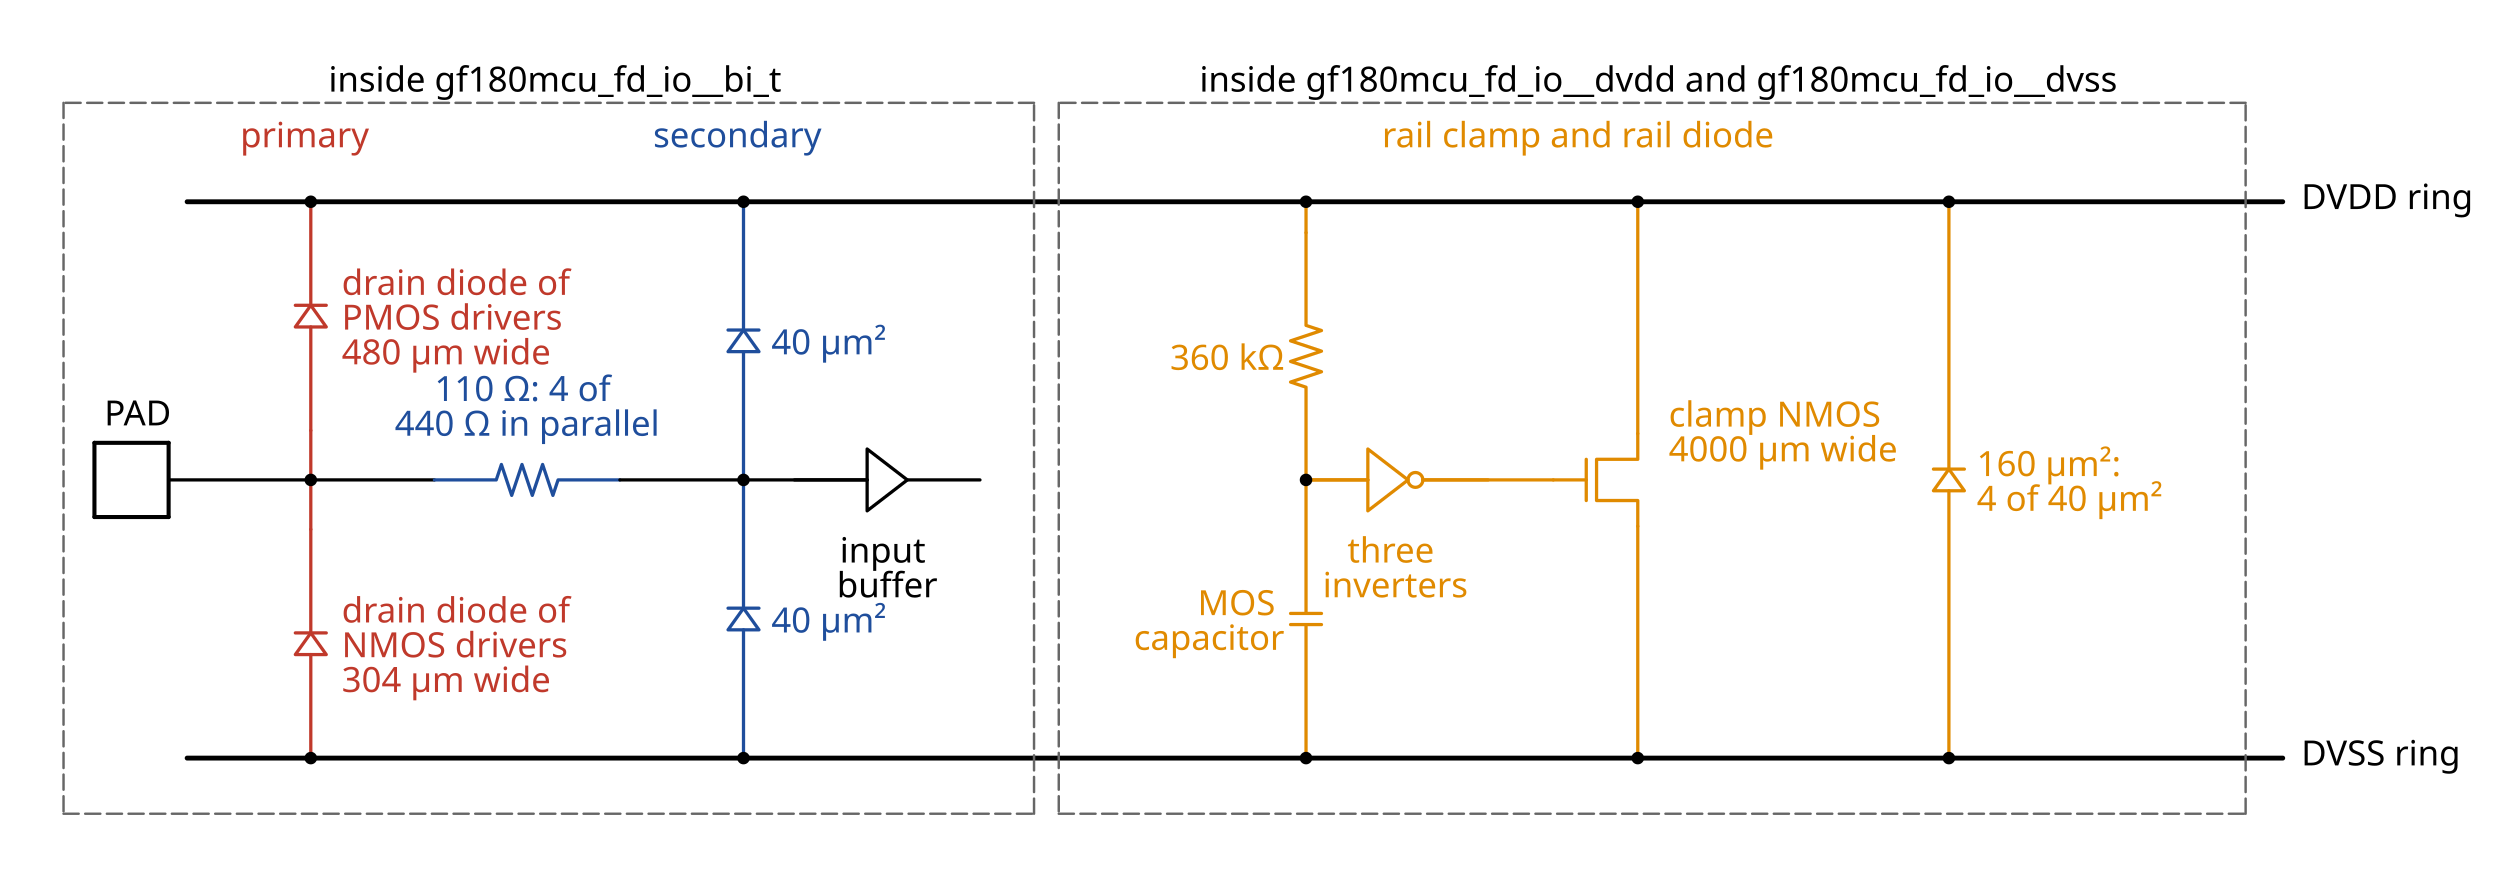
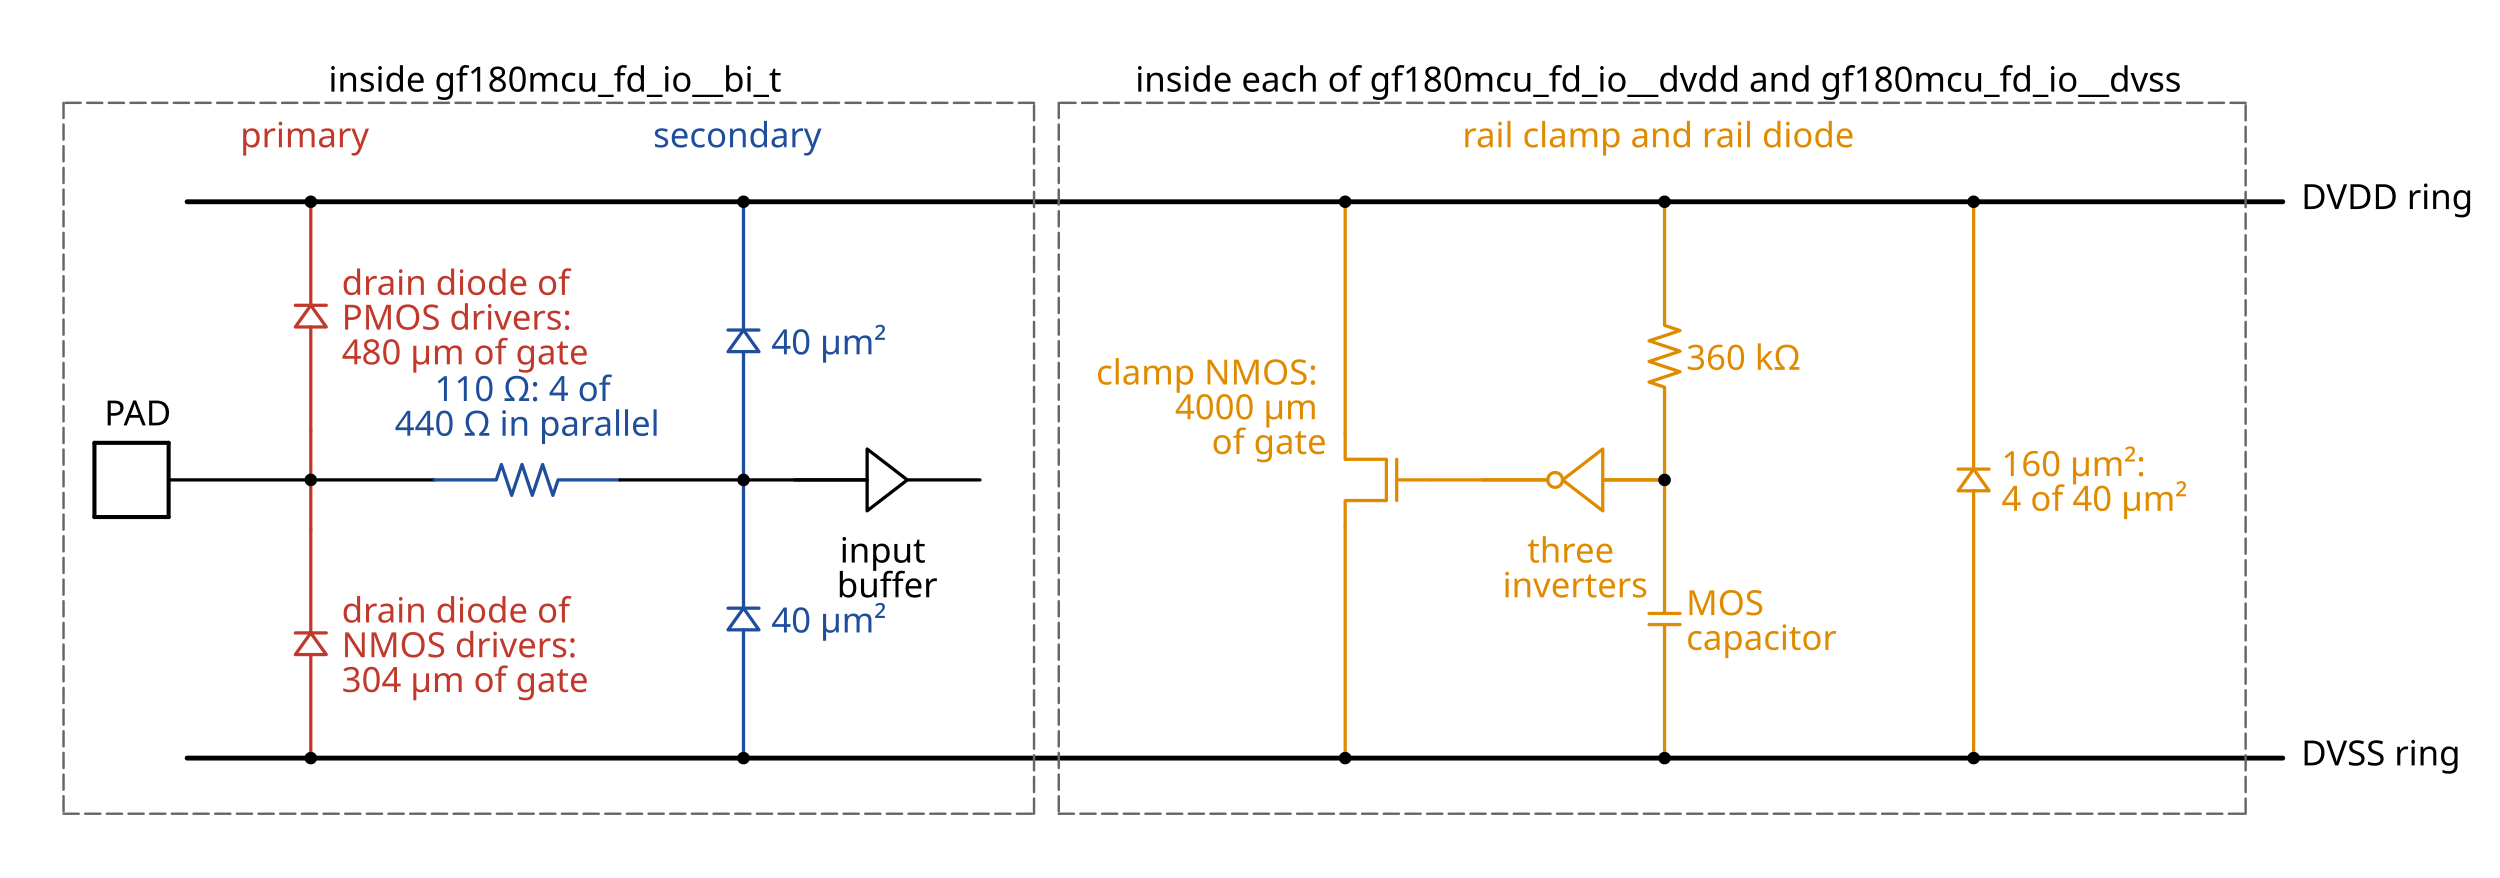
<svg xmlns="http://www.w3.org/2000/svg" xml:lang="en" height="429.156pt" width="1222.993pt" viewBox="-46.2 -370.86 1222.993 429.156">
  <polygon points="98.28,-210.924 105.84,-221.508 113.4,-210.924 " style="stroke:#c0392b;fill:none;stroke-width:1.6;stroke-dasharray:-;stroke-linecap:round;stroke-linejoin:round;" />
  <polygon points="98.28,-50.652 105.84,-61.236 113.4,-50.652 " style="stroke:#c0392b;fill:none;stroke-width:1.6;stroke-dasharray:-;stroke-linecap:round;stroke-linejoin:round;" />
  <polygon points="309.96,-198.828 317.52,-209.412 325.08,-198.828 " style="stroke:#1f4e9c;fill:none;stroke-width:1.6;stroke-dasharray:-;stroke-linecap:round;stroke-linejoin:round;" />
  <polygon points="309.96,-62.748 317.52,-73.332 325.08,-62.748 " style="stroke:#1f4e9c;fill:none;stroke-width:1.6;stroke-dasharray:-;stroke-linecap:round;stroke-linejoin:round;" />
-   <circle cx="646.229" cy="-136.08" r="3.629" style="stroke:#e08a00;fill:none;stroke-width:1.6;stroke-dasharray:-;" />
-   <polygon points="899.64,-130.788 907.2,-141.372 914.76,-130.788 " style="stroke:#e08a00;fill:none;stroke-width:1.6;stroke-dasharray:-;stroke-linecap:round;stroke-linejoin:round;" />
+   <circle cx="714.571" cy="-136.08" r="3.629" style="stroke:#e08a00;fill:none;stroke-width:1.6;stroke-dasharray:-;" />
+   <polygon points="911.736,-130.788 919.296,-141.372 926.856,-130.788 " style="stroke:#e08a00;fill:none;stroke-width:1.6;stroke-dasharray:-;stroke-linecap:round;stroke-linejoin:round;" />
  <path d="M 45.36,-272.16 L 557.928,-272.16 L 1070.496,-272.16" style="stroke:black;fill:none;stroke-width:2.4;stroke-dasharray:-;stroke-linecap:round;stroke-linejoin:round;" />
  <path d="M 45.36,-0.0 L 557.928,-0 L 1070.496,-0" style="stroke:black;fill:none;stroke-width:2.4;stroke-dasharray:-;stroke-linecap:round;stroke-linejoin:round;" />
  <path d="M 0.0,-117.936 L 18.144,-117.936 L 36.288,-117.936" style="stroke:black;fill:none;stroke-width:2.0;stroke-dasharray:-;stroke-linecap:round;stroke-linejoin:round;" />
  <path d="M 36.288,-117.936 L 36.288,-136.08 L 36.288,-154.224" style="stroke:black;fill:none;stroke-width:2.0;stroke-dasharray:-;stroke-linecap:round;stroke-linejoin:round;" />
  <path d="M 36.288,-154.224 L 18.144,-154.224 L 0,-154.224" style="stroke:black;fill:none;stroke-width:2.0;stroke-dasharray:-;stroke-linecap:round;stroke-linejoin:round;" />
  <path d="M 0.0,-154.224 L 0,-136.08 L 0,-117.936" style="stroke:black;fill:none;stroke-width:2.0;stroke-dasharray:-;stroke-linecap:round;stroke-linejoin:round;" />
  <path d="M 36.288,-136.08 L 71.064,-136.08 L 105.84,-136.08" style="stroke:black;fill:none;stroke-width:1.6;stroke-dasharray:-;stroke-linecap:round;stroke-linejoin:round;" />
  <path d="M 105.84,-136.08 L 105.84,-148.176 L 105.84,-160.272" style="stroke:#c0392b;fill:none;stroke-width:1.6;stroke-dasharray:-;stroke-linecap:round;stroke-linejoin:round;" />
  <path d="M 105.84,-160.272 L 105.84,-210.924 M 98.28,-221.508 L 113.4,-221.508 M 105.84,-221.508 L 105.84,-272.16" style="stroke:#c0392b;fill:none;stroke-width:1.6;stroke-dasharray:-;stroke-linecap:round;stroke-linejoin:round;" />
  <path d="M 105.84,-136.08 L 105.84,-123.984 L 105.84,-111.888" style="stroke:#c0392b;fill:none;stroke-width:1.6;stroke-dasharray:-;stroke-linecap:round;stroke-linejoin:round;" />
  <path d="M 105.84,-0.0 L 105.84,-50.652 M 98.28,-61.236 L 113.4,-61.236 M 105.84,-61.236 L 105.84,-111.888" style="stroke:#c0392b;fill:none;stroke-width:1.6;stroke-dasharray:-;stroke-linecap:round;stroke-linejoin:round;" />
  <path d="M 105.84,-136.08 L 136.08,-136.08 L 166.32,-136.08" style="stroke:black;fill:none;stroke-width:1.6;stroke-dasharray:-;stroke-linecap:round;stroke-linejoin:round;" />
  <path d="M 166.32,-136.08 L 196.56,-136.08 L 199.08,-143.64 L 204.12,-128.52 L 209.16,-143.64 L 214.2,-128.52 L 219.24,-143.64 L 224.28,-128.52 L 226.8,-136.08 L 257.04,-136.08" style="stroke:#1f4e9c;fill:none;stroke-width:1.6;stroke-dasharray:-;stroke-linecap:round;stroke-linejoin:round;" />
  <path d="M 257.04,-136.08 L 287.28,-136.08 L 317.52,-136.08" style="stroke:black;fill:none;stroke-width:1.6;stroke-dasharray:-;stroke-linecap:round;stroke-linejoin:round;" />
  <path d="M 317.52,-136.08 L 317.52,-198.828 M 309.96,-209.412 L 325.08,-209.412 M 317.52,-209.412 L 317.52,-272.16" style="stroke:#1f4e9c;fill:none;stroke-width:1.6;stroke-dasharray:-;stroke-linecap:round;stroke-linejoin:round;" />
  <path d="M 317.52,-0.0 L 317.52,-62.748 M 309.96,-73.332 L 325.08,-73.332 M 317.52,-73.332 L 317.52,-136.08" style="stroke:#1f4e9c;fill:none;stroke-width:1.6;stroke-dasharray:-;stroke-linecap:round;stroke-linejoin:round;" />
  <path d="M 317.52,-136.08 L 347.76,-136.08 L 378,-136.08" style="stroke:black;fill:none;stroke-width:1.6;stroke-dasharray:-;stroke-linecap:round;stroke-linejoin:round;" />
  <path d="M 342.468,-136.08 L 378,-136.08 M 397.656,-136.08 L 433.188,-136.08" style="stroke:black;fill:none;stroke-width:1.6;stroke-dasharray:-;stroke-linecap:round;stroke-linejoin:round;" />
  <path d="M 378.0,-151.2 L 397.656,-136.08 L 378,-120.96 L 378,-151.2" style="stroke:black;fill:none;stroke-width:1.6;stroke-dasharray:-;stroke-linecap:round;stroke-linejoin:round;" />
-   <path d="M 592.704,-272.16 L 592.704,-264.6 L 592.704,-257.04" style="stroke:#e08a00;fill:none;stroke-width:1.6;stroke-dasharray:-;stroke-linecap:round;stroke-linejoin:round;" />
-   <path d="M 592.704,-257.04 L 592.704,-211.68 L 600.264,-209.16 L 585.144,-204.12 L 600.264,-199.08 L 585.144,-194.04 L 600.264,-189 L 585.144,-183.96 L 592.704,-181.44 L 592.704,-136.08" style="stroke:#e08a00;fill:none;stroke-width:1.6;stroke-dasharray:-;stroke-linecap:round;stroke-linejoin:round;" />
-   <path d="M 592.704,-136.08 L 592.704,-70.762 M 600.264,-70.762 L 585.144,-70.762 M 600.264,-65.318 L 585.144,-65.318 M 592.704,-65.318 L 592.704,-0" style="stroke:#e08a00;fill:none;stroke-width:1.6;stroke-dasharray:-;stroke-linecap:round;stroke-linejoin:round;" />
-   <path d="M 592.704,-136.08 L 607.824,-136.08 L 622.944,-136.08" style="stroke:#e08a00;fill:none;stroke-width:1.6;stroke-dasharray:-;stroke-linecap:round;stroke-linejoin:round;" />
-   <path d="M 591.041,-136.08 L 622.944,-136.08 M 649.858,-136.08 L 681.761,-136.08" style="stroke:#e08a00;fill:none;stroke-width:1.6;stroke-dasharray:-;stroke-linecap:round;stroke-linejoin:round;" />
-   <path d="M 622.944,-151.2 L 642.6,-136.08 L 622.944,-120.96 L 622.944,-151.2" style="stroke:#e08a00;fill:none;stroke-width:1.6;stroke-dasharray:-;stroke-linecap:round;stroke-linejoin:round;" />
-   <path d="M 649.858,-136.08 L 681.761,-136.08 L 713.664,-136.08" style="stroke:#e08a00;fill:none;stroke-width:1.6;stroke-dasharray:-;stroke-linecap:round;stroke-linejoin:round;" />
-   <path d="M 754.992,-113.4 L 754.992,-126 L 734.832,-126 L 734.832,-146.16 L 754.992,-146.16 L 754.992,-158.76" style="stroke:#e08a00;fill:none;stroke-width:1.6;stroke-dasharray:-;stroke-linecap:round;stroke-linejoin:round;" />
-   <path d="M 729.792,-126.0 L 729.792,-146.16" style="stroke:#e08a00;fill:none;stroke-width:1.6;stroke-dasharray:-;stroke-linecap:round;stroke-linejoin:round;" />
-   <path d="M 713.664,-136.08 L 729.792,-136.08" style="stroke:#e08a00;fill:none;stroke-width:1.6;stroke-dasharray:-;stroke-linecap:round;stroke-linejoin:round;" />
-   <path d="M 754.992,-158.76 L 754.992,-215.46 L 754.992,-272.16" style="stroke:#e08a00;fill:none;stroke-width:1.6;stroke-dasharray:-;stroke-linecap:round;stroke-linejoin:round;" />
-   <path d="M 754.992,-113.4 L 754.992,-56.7 L 754.992,-0" style="stroke:#e08a00;fill:none;stroke-width:1.6;stroke-dasharray:-;stroke-linecap:round;stroke-linejoin:round;" />
-   <path d="M 907.2,-0.0 L 907.2,-130.788 M 899.64,-141.372 L 914.76,-141.372 M 907.2,-141.372 L 907.2,-272.16" style="stroke:#e08a00;fill:none;stroke-width:1.6;stroke-dasharray:-;stroke-linecap:round;stroke-linejoin:round;" />
+   <path d="M 611.856,-158.76 L 611.856,-146.16 L 632.016,-146.16 L 632.016,-126 L 611.856,-126 L 611.856,-113.4" style="stroke:#e08a00;fill:none;stroke-width:1.6;stroke-dasharray:-;stroke-linecap:round;stroke-linejoin:round;" />
+   <path d="M 637.056,-146.16 L 637.056,-126" style="stroke:#e08a00;fill:none;stroke-width:1.6;stroke-dasharray:-;stroke-linecap:round;stroke-linejoin:round;" />
+   <path d="M 637.056,-136.08 L 653.184,-136.08" style="stroke:#e08a00;fill:none;stroke-width:1.6;stroke-dasharray:-;stroke-linecap:round;stroke-linejoin:round;" />
+   <path d="M 611.856,-158.76 L 611.856,-215.46 L 611.856,-272.16" style="stroke:#e08a00;fill:none;stroke-width:1.6;stroke-dasharray:-;stroke-linecap:round;stroke-linejoin:round;" />
+   <path d="M 611.856,-113.4 L 611.856,-56.7 L 611.856,-0" style="stroke:#e08a00;fill:none;stroke-width:1.6;stroke-dasharray:-;stroke-linecap:round;stroke-linejoin:round;" />
+   <path d="M 769.759,-136.08 L 737.856,-136.08 M 710.942,-136.08 L 679.039,-136.08" style="stroke:#e08a00;fill:none;stroke-width:1.6;stroke-dasharray:-;stroke-linecap:round;stroke-linejoin:round;" />
+   <path d="M 737.856,-120.96 L 718.2,-136.08 L 737.856,-151.2 L 737.856,-120.96" style="stroke:#e08a00;fill:none;stroke-width:1.6;stroke-dasharray:-;stroke-linecap:round;stroke-linejoin:round;" />
+   <path d="M 710.942,-136.08 L 682.063,-136.08 L 653.184,-136.08" style="stroke:#e08a00;fill:none;stroke-width:1.6;stroke-dasharray:-;stroke-linecap:round;stroke-linejoin:round;" />
+   <path d="M 768.096,-136.08 L 752.976,-136.08 L 737.856,-136.08" style="stroke:#e08a00;fill:none;stroke-width:1.6;stroke-dasharray:-;stroke-linecap:round;stroke-linejoin:round;" />
+   <path d="M 768.096,-272.16 L 768.096,-264.6 L 768.096,-257.04" style="stroke:#e08a00;fill:none;stroke-width:1.6;stroke-dasharray:-;stroke-linecap:round;stroke-linejoin:round;" />
+   <path d="M 768.096,-257.04 L 768.096,-211.68 L 775.656,-209.16 L 760.536,-204.12 L 775.656,-199.08 L 760.536,-194.04 L 775.656,-189 L 760.536,-183.96 L 768.096,-181.44 L 768.096,-136.08" style="stroke:#e08a00;fill:none;stroke-width:1.6;stroke-dasharray:-;stroke-linecap:round;stroke-linejoin:round;" />
+   <path d="M 768.096,-136.08 L 768.096,-70.762 M 775.656,-70.762 L 760.536,-70.762 M 775.656,-65.318 L 760.536,-65.318 M 768.096,-65.318 L 768.096,-0" style="stroke:#e08a00;fill:none;stroke-width:1.6;stroke-dasharray:-;stroke-linecap:round;stroke-linejoin:round;" />
+   <path d="M 919.296,-0.0 L 919.296,-130.788 M 911.736,-141.372 L 926.856,-141.372 M 919.296,-141.372 L 919.296,-272.16" style="stroke:#e08a00;fill:none;stroke-width:1.6;stroke-dasharray:-;stroke-linecap:round;stroke-linejoin:round;" />
  <path d="M -15.12,27.216 L 222.264,27.216 L 459.648,27.216" style="stroke:#666666;fill:none;stroke-width:1.2;stroke-dasharray:7.4,3.2;stroke-linecap:round;stroke-linejoin:round;" />
  <path d="M 459.648,27.216 L 459.648,-146.664 L 459.648,-320.544" style="stroke:#666666;fill:none;stroke-width:1.2;stroke-dasharray:7.4,3.2;stroke-linecap:round;stroke-linejoin:round;" />
  <path d="M 459.648,-320.544 L 222.264,-320.544 L -15.12,-320.544" style="stroke:#666666;fill:none;stroke-width:1.2;stroke-dasharray:7.4,3.2;stroke-linecap:round;stroke-linejoin:round;" />
  <path d="M -15.12,-320.544 L -15.12,-146.664 L -15.12,27.216" style="stroke:#666666;fill:none;stroke-width:1.2;stroke-dasharray:7.4,3.2;stroke-linecap:round;stroke-linejoin:round;" />
  <path d="M 471.744,27.216 L 762.048,27.216 L 1052.352,27.216" style="stroke:#666666;fill:none;stroke-width:1.2;stroke-dasharray:7.4,3.2;stroke-linecap:round;stroke-linejoin:round;" />
  <path d="M 1052.352,27.216 L 1052.352,-146.664 L 1052.352,-320.544" style="stroke:#666666;fill:none;stroke-width:1.2;stroke-dasharray:7.4,3.2;stroke-linecap:round;stroke-linejoin:round;" />
  <path d="M 1052.352,-320.544 L 762.048,-320.544 L 471.744,-320.544" style="stroke:#666666;fill:none;stroke-width:1.2;stroke-dasharray:7.4,3.2;stroke-linecap:round;stroke-linejoin:round;" />
  <path d="M 471.744,-320.544 L 471.744,-146.664 L 471.744,27.216" style="stroke:#666666;fill:none;stroke-width:1.2;stroke-dasharray:7.4,3.2;stroke-linecap:round;stroke-linejoin:round;" />
  <text x="1079.568" y="-292.184" dominant-baseline="central" fill="black" font-size="17" font-family="sans" text-anchor="start">
    <tspan x="1079.568" dy="17">DVDD ring</tspan>
  </text>
  <text x="1079.568" y="-20.024" dominant-baseline="central" fill="black" font-size="17" font-family="sans" text-anchor="start">
    <tspan x="1079.568" dy="17">DVSS ring</tspan>
  </text>
  <text x="21.168" y="-186.344" dominant-baseline="central" fill="black" font-size="17" font-family="sans" text-anchor="middle">
    <tspan x="21.168" dy="17">PAD</tspan>
  </text>
  <text x="120.96" y="-250.216" dominant-baseline="central" fill="#c0392b" font-size="17" font-family="sans" text-anchor="start">
    <tspan x="120.96" dy="17">drain diode of</tspan>
-     <tspan x="120.96" dy="17">PMOS drivers</tspan>
-     <tspan x="120.96" dy="17">480 µm wide</tspan>
+     <tspan x="120.96" dy="17">PMOS drivers:</tspan>
+     <tspan x="120.96" dy="17">480 µm of gate</tspan>
  </text>
  <text x="120.96" y="-89.944" dominant-baseline="central" fill="#c0392b" font-size="17" font-family="sans" text-anchor="start">
    <tspan x="120.96" dy="17">drain diode of</tspan>
-     <tspan x="120.96" dy="17">NMOS drivers</tspan>
-     <tspan x="120.96" dy="17">304 µm wide</tspan>
+     <tspan x="120.96" dy="17">NMOS drivers:</tspan>
+     <tspan x="120.96" dy="17">304 µm of gate</tspan>
  </text>
  <text x="211.68" y="-186.712" dominant-baseline="ideographic" fill="#1f4e9c" font-size="17" font-family="sans" text-anchor="middle">
    <tspan x="211.68" dy="17">110 Ω: 4 of</tspan>
    <tspan x="211.68" dy="17">440 Ω in parallel</tspan>
  </text>
  <text x="331.128" y="-221.12" dominant-baseline="central" fill="#1f4e9c" font-size="17" font-family="sans" text-anchor="start">
    <tspan x="331.128" dy="17">40 µm²</tspan>
  </text>
  <text x="331.128" y="-85.04" dominant-baseline="central" fill="#1f4e9c" font-size="17" font-family="sans" text-anchor="start">
    <tspan x="331.128" dy="17">40 µm²</tspan>
  </text>
  <text x="387.828" y="-125.864" dominant-baseline="hanging" fill="black" font-size="17" font-family="sans" text-anchor="middle">
    <tspan x="387.828" dy="17">input</tspan>
    <tspan x="387.828" dy="17">buffer</tspan>
  </text>
-   <text x="582.12" y="-213.56" dominant-baseline="central" fill="#e08a00" font-size="17" font-family="sans" text-anchor="end">
-     <tspan x="582.12" dy="17">360 kΩ</tspan>
+   <text x="602.784" y="-206.368" dominant-baseline="central" fill="#e08a00" font-size="17" font-family="sans" text-anchor="end">
+     <tspan x="602.784" dy="17">clamp NMOS:</tspan>
+     <tspan x="602.784" dy="17">4000 µm</tspan>
+     <tspan x="602.784" dy="17">of gate</tspan>
  </text>
-   <text x="582.12" y="-93.54" dominant-baseline="central" fill="#e08a00" font-size="17" font-family="sans" text-anchor="end">
-     <tspan x="582.12" dy="17">MOS</tspan>
-     <tspan x="582.12" dy="17">capacitor</tspan>
+   <text x="724.399" y="-125.864" dominant-baseline="hanging" fill="#e08a00" font-size="17" font-family="sans" text-anchor="middle">
+     <tspan x="724.399" dy="17">three</tspan>
+     <tspan x="724.399" dy="17">inverters</tspan>
  </text>
-   <text x="636.401" y="-125.864" dominant-baseline="hanging" fill="#e08a00" font-size="17" font-family="sans" text-anchor="middle">
-     <tspan x="636.401" dy="17">three</tspan>
-     <tspan x="636.401" dy="17">inverters</tspan>
+   <text x="778.68" y="-213.56" dominant-baseline="central" fill="#e08a00" font-size="17" font-family="sans" text-anchor="start">
+     <tspan x="778.68" dy="17">360 kΩ</tspan>
  </text>
-   <text x="770.112" y="-185.772" dominant-baseline="central" fill="#e08a00" font-size="17" font-family="sans" text-anchor="start">
-     <tspan x="770.112" dy="17">clamp NMOS</tspan>
-     <tspan x="770.112" dy="17">4000 µm wide</tspan>
+   <text x="778.68" y="-93.54" dominant-baseline="central" fill="#e08a00" font-size="17" font-family="sans" text-anchor="start">
+     <tspan x="778.68" dy="17">MOS</tspan>
+     <tspan x="778.68" dy="17">capacitor</tspan>
  </text>
-   <text x="920.808" y="-161.58" dominant-baseline="central" fill="#e08a00" font-size="17" font-family="sans" text-anchor="start">
-     <tspan x="920.808" dy="17">160 µm²:</tspan>
-     <tspan x="920.808" dy="17">4 of 40 µm²</tspan>
+   <text x="932.904" y="-161.58" dominant-baseline="central" fill="#e08a00" font-size="17" font-family="sans" text-anchor="start">
+     <tspan x="932.904" dy="17">160 µm²:</tspan>
+     <tspan x="932.904" dy="17">4 of 40 µm²</tspan>
  </text>
  <text x="102.816" y="-322.424" dominant-baseline="central" fill="#c0392b" font-size="17" font-family="sans" text-anchor="middle">
    <tspan x="102.816" dy="17">primary</tspan>
  </text>
  <text x="314.496" y="-322.424" dominant-baseline="central" fill="#1f4e9c" font-size="17" font-family="sans" text-anchor="middle">
    <tspan x="314.496" dy="17">secondary</tspan>
  </text>
-   <text x="725.76" y="-322.424" dominant-baseline="central" fill="#e08a00" font-size="17" font-family="sans" text-anchor="middle">
-     <tspan x="725.76" dy="17">rail clamp and rail diode</tspan>
+   <text x="765.072" y="-322.424" dominant-baseline="central" fill="#e08a00" font-size="17" font-family="sans" text-anchor="middle">
+     <tspan x="765.072" dy="17">rail clamp and rail diode</tspan>
  </text>
  <text x="225.288" y="-349.64" dominant-baseline="central" fill="black" font-size="17" font-family="sans" text-anchor="middle">
    <tspan x="225.288" dy="17">inside gf180mcu_fd_io__bi_t</tspan>
  </text>
  <text x="765.072" y="-349.64" dominant-baseline="central" fill="black" font-size="17" font-family="sans" text-anchor="middle">
-     <tspan x="765.072" dy="17">inside gf180mcu_fd_io__dvdd and gf180mcu_fd_io__dvss</tspan>
+     <tspan x="765.072" dy="17">inside each of gf180mcu_fd_io__dvdd and gf180mcu_fd_io__dvss</tspan>
  </text>
  <circle cx="105.84" cy="-136.08" r="2.268" style="stroke:black;fill:black;stroke-width:1.6;stroke-dasharray:-;" />
  <circle cx="105.84" cy="-272.16" r="2.268" style="stroke:black;fill:black;stroke-width:1.6;stroke-dasharray:-;" />
  <circle cx="105.84" cy="-0" r="2.268" style="stroke:black;fill:black;stroke-width:1.6;stroke-dasharray:-;" />
  <circle cx="317.52" cy="-136.08" r="2.268" style="stroke:black;fill:black;stroke-width:1.6;stroke-dasharray:-;" />
  <circle cx="317.52" cy="-272.16" r="2.268" style="stroke:black;fill:black;stroke-width:1.6;stroke-dasharray:-;" />
  <circle cx="317.52" cy="-0" r="2.268" style="stroke:black;fill:black;stroke-width:1.6;stroke-dasharray:-;" />
-   <circle cx="592.704" cy="-136.08" r="2.268" style="stroke:black;fill:black;stroke-width:1.6;stroke-dasharray:-;" />
-   <circle cx="592.704" cy="-272.16" r="2.268" style="stroke:black;fill:black;stroke-width:1.6;stroke-dasharray:-;" />
-   <circle cx="592.704" cy="-0" r="2.268" style="stroke:black;fill:black;stroke-width:1.6;stroke-dasharray:-;" />
-   <circle cx="754.992" cy="-272.16" r="2.268" style="stroke:black;fill:black;stroke-width:1.6;stroke-dasharray:-;" />
-   <circle cx="754.992" cy="-0" r="2.268" style="stroke:black;fill:black;stroke-width:1.6;stroke-dasharray:-;" />
-   <circle cx="907.2" cy="-272.16" r="2.268" style="stroke:black;fill:black;stroke-width:1.6;stroke-dasharray:-;" />
-   <circle cx="907.2" cy="-0" r="2.268" style="stroke:black;fill:black;stroke-width:1.6;stroke-dasharray:-;" />
+   <circle cx="611.856" cy="-272.16" r="2.268" style="stroke:black;fill:black;stroke-width:1.6;stroke-dasharray:-;" />
+   <circle cx="611.856" cy="-0" r="2.268" style="stroke:black;fill:black;stroke-width:1.6;stroke-dasharray:-;" />
+   <circle cx="768.096" cy="-136.08" r="2.268" style="stroke:black;fill:black;stroke-width:1.6;stroke-dasharray:-;" />
+   <circle cx="768.096" cy="-272.16" r="2.268" style="stroke:black;fill:black;stroke-width:1.6;stroke-dasharray:-;" />
+   <circle cx="768.096" cy="-0" r="2.268" style="stroke:black;fill:black;stroke-width:1.6;stroke-dasharray:-;" />
+   <circle cx="919.296" cy="-272.16" r="2.268" style="stroke:black;fill:black;stroke-width:1.6;stroke-dasharray:-;" />
+   <circle cx="919.296" cy="-0" r="2.268" style="stroke:black;fill:black;stroke-width:1.6;stroke-dasharray:-;" />
</svg>
